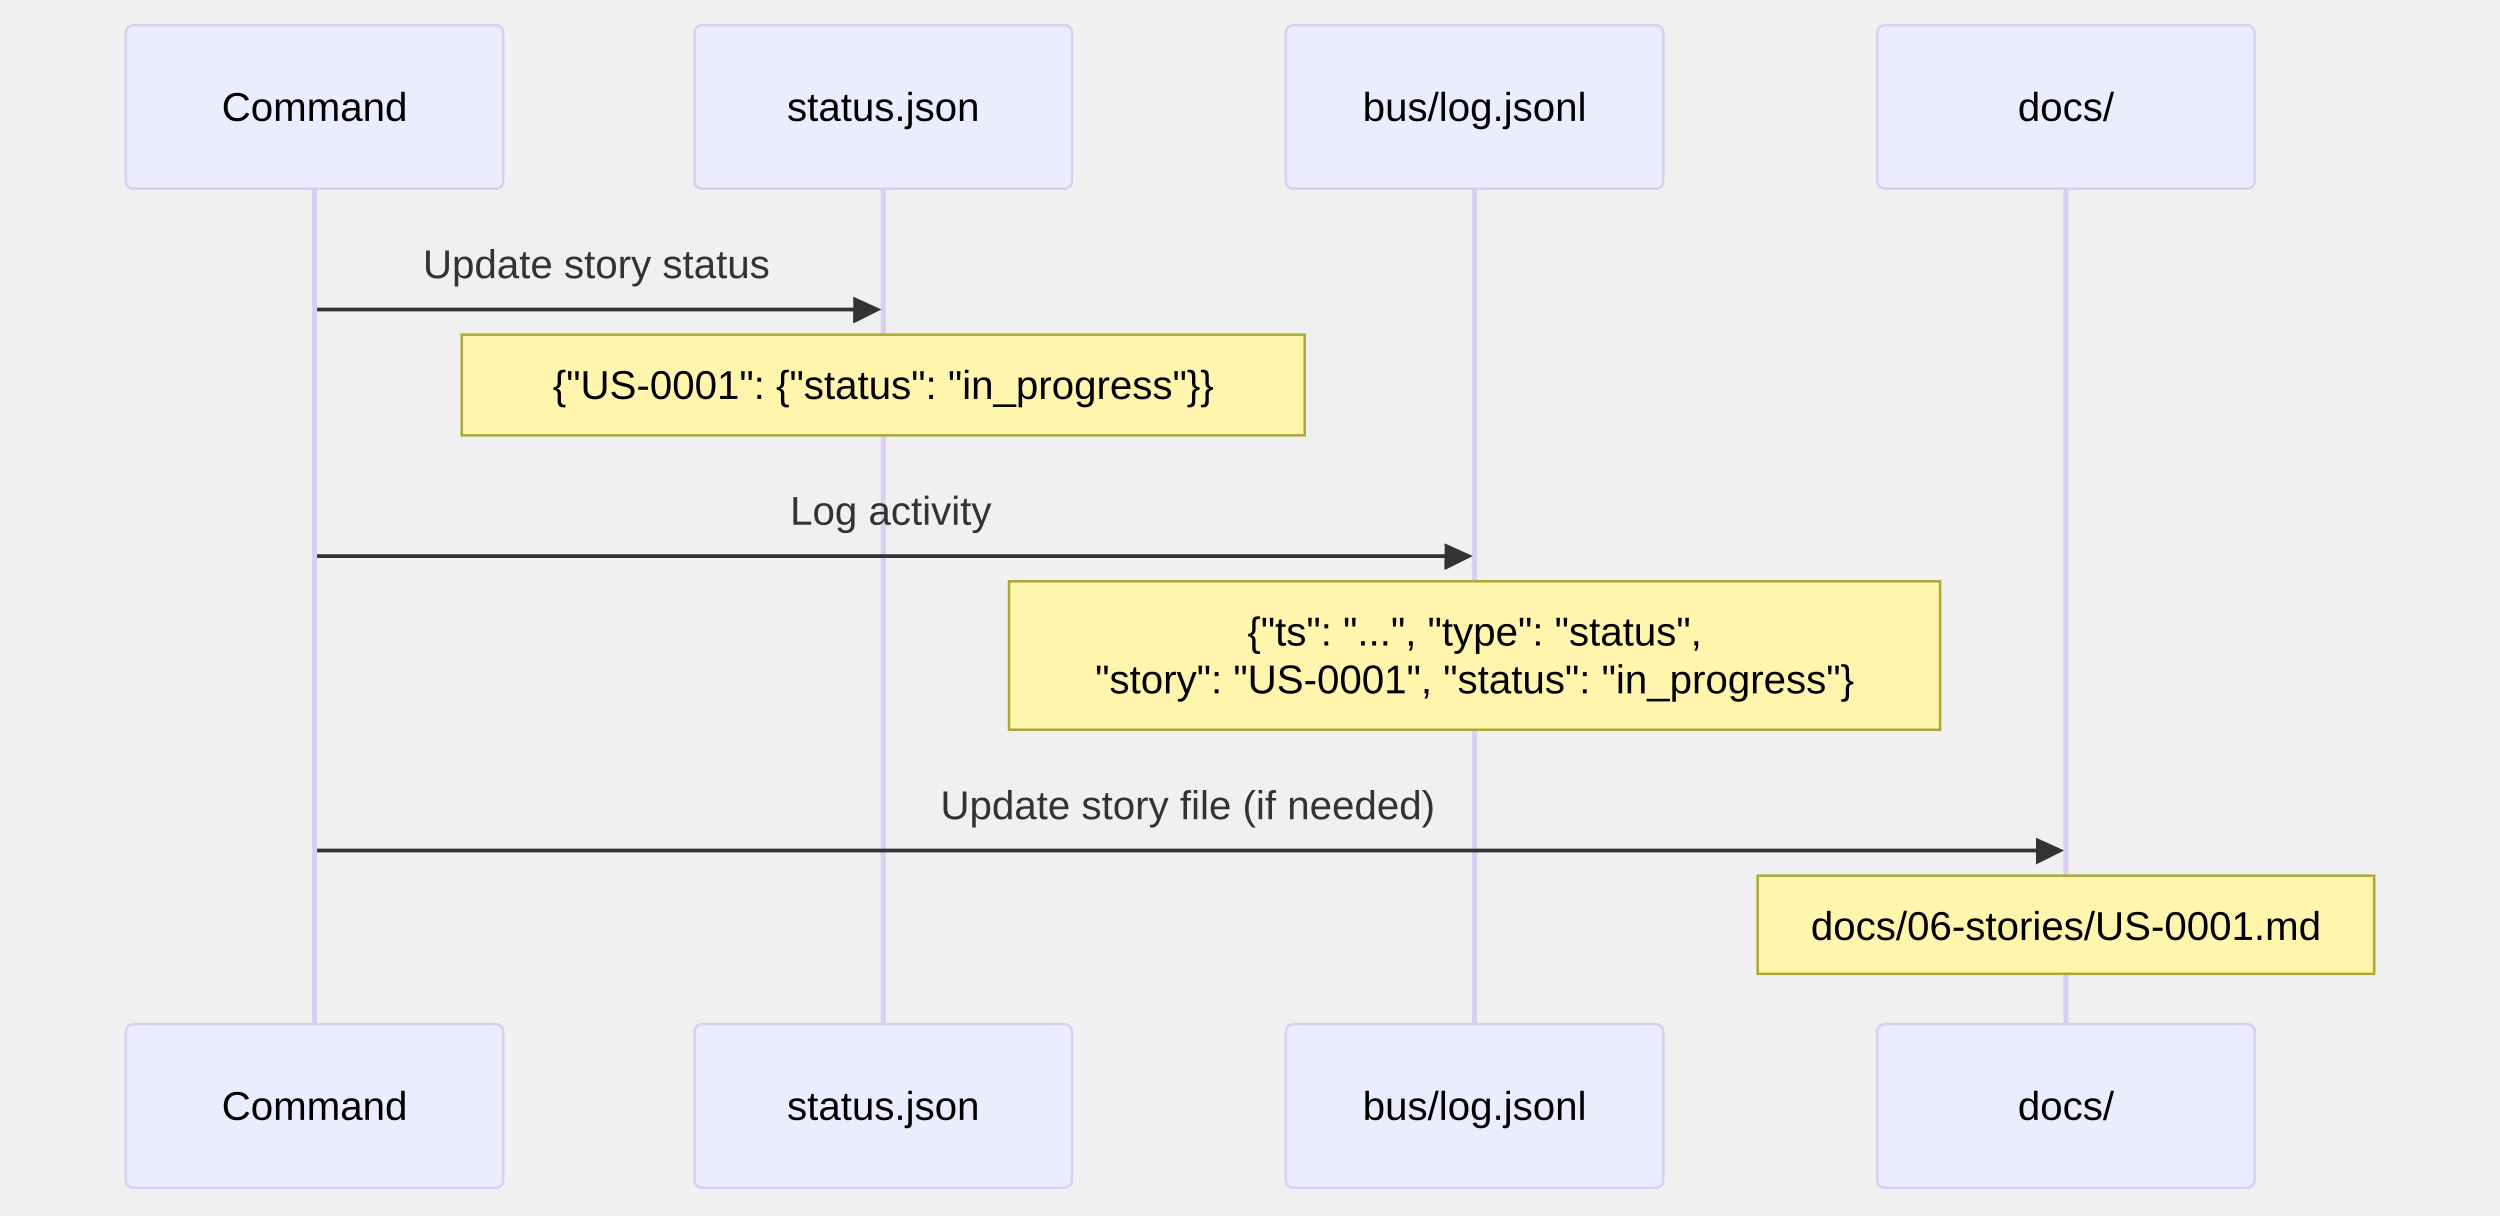
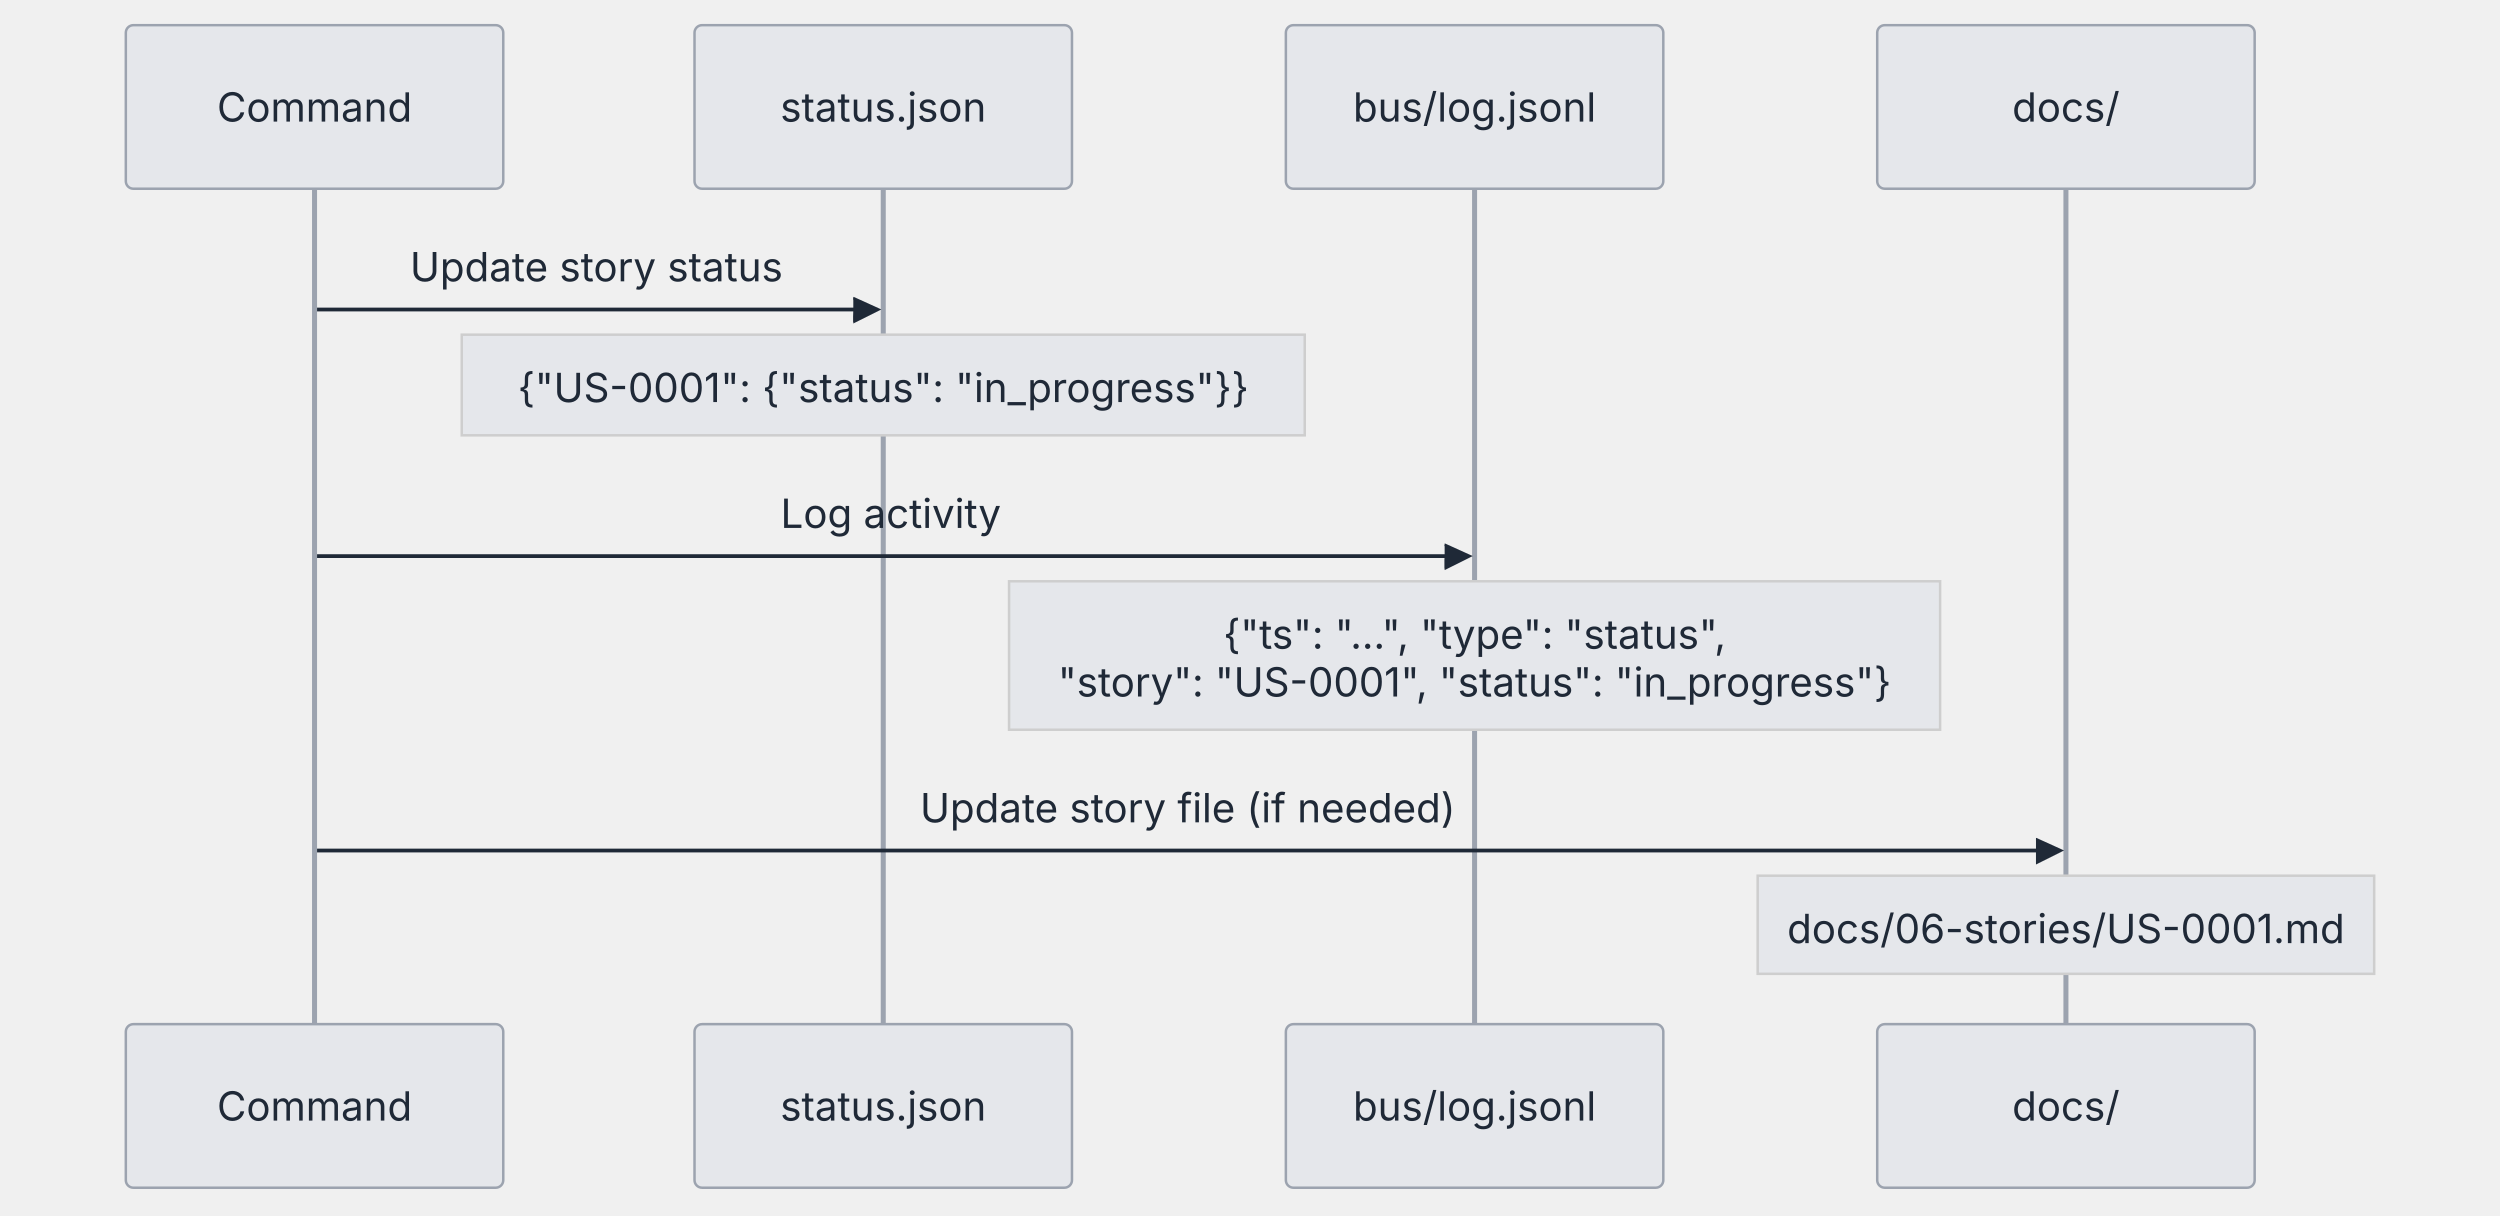
<svg xmlns="http://www.w3.org/2000/svg" id="my-svg" width="100%" style="max-width: 993.5px; background-color: transparent;" viewBox="-50 -10 993.5 483" role="graphics-document document" aria-roledescription="sequence" aria-describedby="chart-desc-my-svg" aria-labelledby="chart-title-my-svg">
  <g>
    <rect x="696" y="397" fill="#eaeaea" stroke="#666" width="150" height="65" name="Docs" rx="3" ry="3" class="actor actor-bottom" />
    <text x="771" y="429.5" dominant-baseline="central" alignment-baseline="central" class="actor actor-box" style="text-anchor: middle; font-size: 16px; font-weight: 400;">
      <tspan x="771" dy="0">docs/</tspan>
    </text>
  </g>
  <g>
    <rect x="461" y="397" fill="#eaeaea" stroke="#666" width="150" height="65" name="Bus" rx="3" ry="3" class="actor actor-bottom" />
    <text x="536" y="429.5" dominant-baseline="central" alignment-baseline="central" class="actor actor-box" style="text-anchor: middle; font-size: 16px; font-weight: 400;">
      <tspan x="536" dy="0">bus/log.jsonl</tspan>
    </text>
  </g>
  <g>
    <rect x="226" y="397" fill="#eaeaea" stroke="#666" width="150" height="65" name="Status" rx="3" ry="3" class="actor actor-bottom" />
    <text x="301" y="429.5" dominant-baseline="central" alignment-baseline="central" class="actor actor-box" style="text-anchor: middle; font-size: 16px; font-weight: 400;">
      <tspan x="301" dy="0">status.json</tspan>
    </text>
  </g>
  <g>
    <rect x="0" y="397" fill="#eaeaea" stroke="#666" width="150" height="65" name="Cmd" rx="3" ry="3" class="actor actor-bottom" />
    <text x="75" y="429.5" dominant-baseline="central" alignment-baseline="central" class="actor actor-box" style="text-anchor: middle; font-size: 16px; font-weight: 400;">
      <tspan x="75" dy="0">Command</tspan>
    </text>
  </g>
  <g>
    <line id="actor3" x1="771" y1="65" x2="771" y2="397" class="actor-line 200" stroke-width="0.5px" stroke="#999" name="Docs" />
    <g id="root-3">
      <rect x="696" y="0" fill="#eaeaea" stroke="#666" width="150" height="65" name="Docs" rx="3" ry="3" class="actor actor-top" />
      <text x="771" y="32.5" dominant-baseline="central" alignment-baseline="central" class="actor actor-box" style="text-anchor: middle; font-size: 16px; font-weight: 400;">
        <tspan x="771" dy="0">docs/</tspan>
      </text>
    </g>
  </g>
  <g>
    <line id="actor2" x1="536" y1="65" x2="536" y2="397" class="actor-line 200" stroke-width="0.5px" stroke="#999" name="Bus" />
    <g id="root-2">
      <rect x="461" y="0" fill="#eaeaea" stroke="#666" width="150" height="65" name="Bus" rx="3" ry="3" class="actor actor-top" />
      <text x="536" y="32.5" dominant-baseline="central" alignment-baseline="central" class="actor actor-box" style="text-anchor: middle; font-size: 16px; font-weight: 400;">
        <tspan x="536" dy="0">bus/log.jsonl</tspan>
      </text>
    </g>
  </g>
  <g>
    <line id="actor1" x1="301" y1="65" x2="301" y2="397" class="actor-line 200" stroke-width="0.5px" stroke="#999" name="Status" />
    <g id="root-1">
      <rect x="226" y="0" fill="#eaeaea" stroke="#666" width="150" height="65" name="Status" rx="3" ry="3" class="actor actor-top" />
      <text x="301" y="32.5" dominant-baseline="central" alignment-baseline="central" class="actor actor-box" style="text-anchor: middle; font-size: 16px; font-weight: 400;">
        <tspan x="301" dy="0">status.json</tspan>
      </text>
    </g>
  </g>
  <g>
    <line id="actor0" x1="75" y1="65" x2="75" y2="397" class="actor-line 200" stroke-width="0.5px" stroke="#999" name="Cmd" />
    <g id="root-0">
      <rect x="0" y="0" fill="#eaeaea" stroke="#666" width="150" height="65" name="Cmd" rx="3" ry="3" class="actor actor-top" />
      <text x="75" y="32.5" dominant-baseline="central" alignment-baseline="central" class="actor actor-box" style="text-anchor: middle; font-size: 16px; font-weight: 400;">
        <tspan x="75" dy="0">Command</tspan>
      </text>
    </g>
  </g>
-   <style>#my-svg{font-family:"trebuchet ms",verdana,arial,sans-serif;font-size:16px;fill:#333;}@keyframes edge-animation-frame{from{stroke-dashoffset:0;}}@keyframes dash{to{stroke-dashoffset:0;}}#my-svg .edge-animation-slow{stroke-dasharray:9,5!important;stroke-dashoffset:900;animation:dash 50s linear infinite;stroke-linecap:round;}#my-svg .edge-animation-fast{stroke-dasharray:9,5!important;stroke-dashoffset:900;animation:dash 20s linear infinite;stroke-linecap:round;}#my-svg .error-icon{fill:#552222;}#my-svg .error-text{fill:#552222;stroke:#552222;}#my-svg .edge-thickness-normal{stroke-width:1px;}#my-svg .edge-thickness-thick{stroke-width:3.5px;}#my-svg .edge-pattern-solid{stroke-dasharray:0;}#my-svg .edge-thickness-invisible{stroke-width:0;fill:none;}#my-svg .edge-pattern-dashed{stroke-dasharray:3;}#my-svg .edge-pattern-dotted{stroke-dasharray:2;}#my-svg .marker{fill:#333333;stroke:#333333;}#my-svg .marker.cross{stroke:#333333;}#my-svg svg{font-family:"trebuchet ms",verdana,arial,sans-serif;font-size:16px;}#my-svg p{margin:0;}#my-svg .actor{stroke:hsl(259.626, 59.777%, 87.902%);fill:#ECECFF;}#my-svg text.actor&gt;tspan{fill:black;stroke:none;}#my-svg .actor-line{stroke:hsl(259.626, 59.777%, 87.902%);}#my-svg .innerArc{stroke-width:1.5;stroke-dasharray:none;}#my-svg .messageLine0{stroke-width:1.5;stroke-dasharray:none;stroke:#333;}#my-svg .messageLine1{stroke-width:1.5;stroke-dasharray:2,2;stroke:#333;}#my-svg #arrowhead path{fill:#333;stroke:#333;}#my-svg .sequenceNumber{fill:white;}#my-svg #sequencenumber{fill:#333;}#my-svg #crosshead path{fill:#333;stroke:#333;}#my-svg .messageText{fill:#333;stroke:none;}#my-svg .labelBox{stroke:hsl(259.626, 59.777%, 87.902%);fill:#ECECFF;}#my-svg .labelText,#my-svg .labelText&gt;tspan{fill:black;stroke:none;}#my-svg .loopText,#my-svg .loopText&gt;tspan{fill:black;stroke:none;}#my-svg .loopLine{stroke-width:2px;stroke-dasharray:2,2;stroke:hsl(259.626, 59.777%, 87.902%);fill:hsl(259.626, 59.777%, 87.902%);}#my-svg .note{stroke:#aaaa33;fill:#fff5ad;}#my-svg .noteText,#my-svg .noteText&gt;tspan{fill:black;stroke:none;}#my-svg .activation0{fill:#f4f4f4;stroke:#666;}#my-svg .activation1{fill:#f4f4f4;stroke:#666;}#my-svg .activation2{fill:#f4f4f4;stroke:#666;}#my-svg .actorPopupMenu{position:absolute;}#my-svg .actorPopupMenuPanel{position:absolute;fill:#ECECFF;box-shadow:0px 8px 16px 0px rgba(0,0,0,0.2);filter:drop-shadow(3px 5px 2px rgb(0 0 0 / 0.4));}#my-svg .actor-man line{stroke:hsl(259.626, 59.777%, 87.902%);fill:#ECECFF;}#my-svg .actor-man circle,#my-svg line{stroke:hsl(259.626, 59.777%, 87.902%);fill:#ECECFF;stroke-width:2px;}#my-svg :root{--mermaid-font-family:"trebuchet ms",verdana,arial,sans-serif;}</style>
+   <style>#my-svg{font-family:system-ui,-apple-system,sans-serif;font-size:14px;fill:#1f2937;}@keyframes edge-animation-frame{from{stroke-dashoffset:0;}}@keyframes dash{to{stroke-dashoffset:0;}}#my-svg .edge-animation-slow{stroke-dasharray:9,5!important;stroke-dashoffset:900;animation:dash 50s linear infinite;stroke-linecap:round;}#my-svg .edge-animation-fast{stroke-dasharray:9,5!important;stroke-dashoffset:900;animation:dash 20s linear infinite;stroke-linecap:round;}#my-svg .error-icon{fill:#d1d5db;}#my-svg .error-text{fill:#2e2a24;stroke:#2e2a24;}#my-svg .edge-thickness-normal{stroke-width:1px;}#my-svg .edge-thickness-thick{stroke-width:3.5px;}#my-svg .edge-pattern-solid{stroke-dasharray:0;}#my-svg .edge-thickness-invisible{stroke-width:0;fill:none;}#my-svg .edge-pattern-dashed{stroke-dasharray:3;}#my-svg .edge-pattern-dotted{stroke-dasharray:2;}#my-svg .marker{fill:#6b7280;stroke:#6b7280;}#my-svg .marker.cross{stroke:#6b7280;}#my-svg svg{font-family:system-ui,-apple-system,sans-serif;font-size:14px;}#my-svg p{margin:0;}#my-svg .actor{stroke:#9ca3af;fill:#e5e7eb;}#my-svg text.actor&gt;tspan{fill:#1f2937;stroke:none;}#my-svg .actor-line{stroke:#9ca3af;}#my-svg .innerArc{stroke-width:1.5;stroke-dasharray:none;}#my-svg .messageLine0{stroke-width:1.5;stroke-dasharray:none;stroke:#1f2937;}#my-svg .messageLine1{stroke-width:1.5;stroke-dasharray:2,2;stroke:#1f2937;}#my-svg #arrowhead path{fill:#1f2937;stroke:#1f2937;}#my-svg .sequenceNumber{fill:#948d7f;}#my-svg #sequencenumber{fill:#1f2937;}#my-svg #crosshead path{fill:#1f2937;stroke:#1f2937;}#my-svg .messageText{fill:#1f2937;stroke:none;}#my-svg .labelBox{stroke:#9ca3af;fill:#e5e7eb;}#my-svg .labelText,#my-svg .labelText&gt;tspan{fill:#1f2937;stroke:none;}#my-svg .loopText,#my-svg .loopText&gt;tspan{fill:#1f2937;stroke:none;}#my-svg .loopLine{stroke-width:2px;stroke-dasharray:2,2;stroke:#9ca3af;fill:#9ca3af;}#my-svg .note{stroke:hsl(220, 0%, 80.98%);fill:#e5e7eb;}#my-svg .noteText,#my-svg .noteText&gt;tspan{fill:#1f2937;stroke:none;}#my-svg .activation0{fill:#9ca3af;stroke:hsl(217.895, 10.615%, 54.902%);}#my-svg .activation1{fill:#9ca3af;stroke:hsl(217.895, 10.615%, 54.902%);}#my-svg .activation2{fill:#9ca3af;stroke:hsl(217.895, 10.615%, 54.902%);}#my-svg .actorPopupMenu{position:absolute;}#my-svg .actorPopupMenuPanel{position:absolute;fill:#e5e7eb;box-shadow:0px 8px 16px 0px rgba(0,0,0,0.2);filter:drop-shadow(3px 5px 2px rgb(0 0 0 / 0.4));}#my-svg .actor-man line{stroke:#9ca3af;fill:#e5e7eb;}#my-svg .actor-man circle,#my-svg line{stroke:#9ca3af;fill:#e5e7eb;stroke-width:2px;}#my-svg :root{--mermaid-font-family:"trebuchet ms",verdana,arial,sans-serif;}</style>
  <g />
  <defs>
    <symbol id="computer" width="24" height="24">
      <path transform="scale(.5)" d="M2 2v13h20v-13h-20zm18 11h-16v-9h16v9zm-10.228 6l.466-1h3.524l.467 1h-4.457zm14.228 3h-24l2-6h2.104l-1.33 4h18.45l-1.297-4h2.073l2 6zm-5-10h-14v-7h14v7z" />
    </symbol>
  </defs>
  <defs>
    <symbol id="database" fill-rule="evenodd" clip-rule="evenodd">
      <path transform="scale(.5)" d="M12.258.001l.256.004.255.005.253.008.251.01.249.012.247.015.246.016.242.019.241.02.239.023.236.024.233.027.231.028.229.031.225.032.223.034.22.036.217.038.214.04.211.041.208.043.205.045.201.046.198.048.194.05.191.051.187.053.183.054.18.056.175.057.172.059.168.06.163.061.16.063.155.064.15.066.074.033.073.033.071.034.07.034.069.035.068.035.067.035.066.035.064.036.064.036.062.036.06.036.06.037.058.037.058.037.055.038.055.038.053.038.052.038.051.039.05.039.048.039.047.039.045.04.044.04.043.04.041.04.04.041.039.041.037.041.036.041.034.041.033.042.032.042.03.042.029.042.027.042.026.043.024.043.023.043.021.043.02.043.018.044.017.043.015.044.013.044.012.044.011.045.009.044.007.045.006.045.004.045.002.045.001.045v17l-.001.045-.002.045-.004.045-.006.045-.007.045-.009.044-.011.045-.012.044-.013.044-.015.044-.017.043-.018.044-.02.043-.021.043-.023.043-.024.043-.026.043-.027.042-.029.042-.03.042-.032.042-.033.042-.034.041-.036.041-.037.041-.039.041-.04.041-.041.04-.043.04-.044.04-.045.04-.047.039-.048.039-.05.039-.051.039-.052.038-.053.038-.055.038-.055.038-.058.037-.058.037-.06.037-.06.036-.062.036-.064.036-.064.036-.066.035-.067.035-.068.035-.069.035-.07.034-.071.034-.073.033-.074.033-.15.066-.155.064-.16.063-.163.061-.168.06-.172.059-.175.057-.18.056-.183.054-.187.053-.191.051-.194.05-.198.048-.201.046-.205.045-.208.043-.211.041-.214.04-.217.038-.22.036-.223.034-.225.032-.229.031-.231.028-.233.027-.236.024-.239.023-.241.02-.242.019-.246.016-.247.015-.249.012-.251.01-.253.008-.255.005-.256.004-.258.001-.258-.001-.256-.004-.255-.005-.253-.008-.251-.01-.249-.012-.247-.015-.245-.016-.243-.019-.241-.02-.238-.023-.236-.024-.234-.027-.231-.028-.228-.031-.226-.032-.223-.034-.22-.036-.217-.038-.214-.04-.211-.041-.208-.043-.204-.045-.201-.046-.198-.048-.195-.05-.19-.051-.187-.053-.184-.054-.179-.056-.176-.057-.172-.059-.167-.06-.164-.061-.159-.063-.155-.064-.151-.066-.074-.033-.072-.033-.072-.034-.07-.034-.069-.035-.068-.035-.067-.035-.066-.035-.064-.036-.063-.036-.062-.036-.061-.036-.06-.037-.058-.037-.057-.037-.056-.038-.055-.038-.053-.038-.052-.038-.051-.039-.049-.039-.049-.039-.046-.039-.046-.04-.044-.04-.043-.04-.041-.04-.04-.041-.039-.041-.037-.041-.036-.041-.034-.041-.033-.042-.032-.042-.03-.042-.029-.042-.027-.042-.026-.043-.024-.043-.023-.043-.021-.043-.02-.043-.018-.044-.017-.043-.015-.044-.013-.044-.012-.044-.011-.045-.009-.044-.007-.045-.006-.045-.004-.045-.002-.045-.001-.045v-17l.001-.045.002-.045.004-.045.006-.045.007-.045.009-.044.011-.045.012-.044.013-.044.015-.044.017-.043.018-.044.02-.043.021-.043.023-.043.024-.043.026-.043.027-.042.029-.042.03-.042.032-.042.033-.042.034-.041.036-.041.037-.041.039-.041.04-.041.041-.04.043-.04.044-.04.046-.04.046-.039.049-.039.049-.039.051-.039.052-.038.053-.038.055-.038.056-.038.057-.037.058-.037.06-.037.061-.036.062-.036.063-.036.064-.036.066-.035.067-.035.068-.035.069-.035.07-.034.072-.034.072-.033.074-.033.151-.066.155-.064.159-.063.164-.061.167-.06.172-.059.176-.057.179-.056.184-.054.187-.053.19-.051.195-.05.198-.048.201-.046.204-.045.208-.043.211-.041.214-.04.217-.038.22-.036.223-.034.226-.032.228-.031.231-.028.234-.027.236-.024.238-.023.241-.02.243-.019.245-.016.247-.015.249-.012.251-.01.253-.008.255-.005.256-.004.258-.001.258.001zm-9.258 20.499v.01l.001.021.003.021.004.022.005.021.006.022.007.022.009.023.01.022.011.023.012.023.013.023.015.023.016.024.017.023.018.024.019.024.021.024.022.025.023.024.024.025.052.049.056.05.061.051.066.051.07.051.075.051.079.052.084.052.088.052.092.052.097.052.102.051.105.052.11.052.114.051.119.051.123.051.127.05.131.05.135.05.139.048.144.049.147.047.152.047.155.047.16.045.163.045.167.043.171.043.176.041.178.041.183.039.187.039.19.037.194.035.197.035.202.033.204.031.209.03.212.029.216.027.219.025.222.024.226.021.23.02.233.018.236.016.24.015.243.012.246.01.249.008.253.005.256.004.259.001.26-.001.257-.004.254-.005.25-.008.247-.011.244-.012.241-.014.237-.016.233-.018.231-.021.226-.021.224-.024.22-.026.216-.027.212-.028.21-.031.205-.031.202-.034.198-.034.194-.036.191-.037.187-.039.183-.04.179-.04.175-.042.172-.043.168-.044.163-.045.16-.046.155-.046.152-.047.148-.048.143-.049.139-.049.136-.05.131-.05.126-.05.123-.051.118-.052.114-.051.11-.052.106-.052.101-.052.096-.052.092-.052.088-.053.083-.051.079-.052.074-.052.07-.051.065-.051.06-.051.056-.05.051-.05.023-.024.023-.025.021-.024.02-.024.019-.024.018-.024.017-.024.015-.023.014-.024.013-.023.012-.023.01-.023.01-.022.008-.022.006-.022.006-.022.004-.022.004-.021.001-.021.001-.021v-4.127l-.077.055-.08.053-.083.054-.085.053-.087.052-.09.052-.093.051-.095.05-.097.05-.1.049-.102.049-.105.048-.106.047-.109.047-.111.046-.114.045-.115.045-.118.044-.12.043-.122.042-.124.042-.126.041-.128.04-.13.04-.132.038-.134.038-.135.037-.138.037-.139.035-.142.035-.143.034-.144.033-.147.032-.148.031-.15.03-.151.03-.153.029-.154.027-.156.027-.158.026-.159.025-.161.024-.162.023-.163.022-.165.021-.166.02-.167.019-.169.018-.169.017-.171.016-.173.015-.173.014-.175.013-.175.012-.177.011-.178.01-.179.008-.179.008-.181.006-.182.005-.182.004-.184.003-.184.002h-.37l-.184-.002-.184-.003-.182-.004-.182-.005-.181-.006-.179-.008-.179-.008-.178-.01-.176-.011-.176-.012-.175-.013-.173-.014-.172-.015-.171-.016-.17-.017-.169-.018-.167-.019-.166-.02-.165-.021-.163-.022-.162-.023-.161-.024-.159-.025-.157-.026-.156-.027-.155-.027-.153-.029-.151-.03-.15-.03-.148-.031-.146-.032-.145-.033-.143-.034-.141-.035-.14-.035-.137-.037-.136-.037-.134-.038-.132-.038-.13-.04-.128-.04-.126-.041-.124-.042-.122-.042-.12-.044-.117-.043-.116-.045-.113-.045-.112-.046-.109-.047-.106-.047-.105-.048-.102-.049-.1-.049-.097-.05-.095-.05-.093-.052-.09-.051-.087-.052-.085-.053-.083-.054-.08-.054-.077-.054v4.127zm0-5.654v.011l.001.021.003.021.004.021.005.022.006.022.007.022.009.022.01.022.011.023.012.023.013.023.015.024.016.023.017.024.018.024.019.024.021.024.022.024.023.025.024.024.052.05.056.05.061.05.066.051.07.051.075.052.079.051.084.052.088.052.092.052.097.052.102.052.105.052.11.051.114.051.119.052.123.05.127.051.131.05.135.049.139.049.144.048.147.048.152.047.155.046.16.045.163.045.167.044.171.042.176.042.178.04.183.04.187.038.19.037.194.036.197.034.202.033.204.032.209.03.212.028.216.027.219.025.222.024.226.022.23.02.233.018.236.016.24.014.243.012.246.01.249.008.253.006.256.003.259.001.26-.001.257-.003.254-.006.25-.008.247-.01.244-.012.241-.015.237-.016.233-.018.231-.02.226-.022.224-.024.22-.025.216-.027.212-.029.21-.03.205-.032.202-.033.198-.035.194-.036.191-.037.187-.039.183-.039.179-.041.175-.042.172-.043.168-.044.163-.045.16-.045.155-.047.152-.047.148-.048.143-.048.139-.05.136-.049.131-.05.126-.051.123-.051.118-.051.114-.052.11-.052.106-.052.101-.052.096-.052.092-.052.088-.052.083-.052.079-.052.074-.051.07-.052.065-.051.06-.05.056-.051.051-.049.023-.025.023-.024.021-.025.02-.024.019-.024.018-.024.017-.024.015-.023.014-.023.013-.024.012-.022.01-.023.01-.023.008-.022.006-.022.006-.022.004-.021.004-.022.001-.021.001-.021v-4.139l-.077.054-.08.054-.083.054-.085.052-.087.053-.09.051-.093.051-.095.051-.097.05-.1.049-.102.049-.105.048-.106.047-.109.047-.111.046-.114.045-.115.044-.118.044-.12.044-.122.042-.124.042-.126.041-.128.04-.13.039-.132.039-.134.038-.135.037-.138.036-.139.036-.142.035-.143.033-.144.033-.147.033-.148.031-.15.03-.151.03-.153.028-.154.028-.156.027-.158.026-.159.025-.161.024-.162.023-.163.022-.165.021-.166.02-.167.019-.169.018-.169.017-.171.016-.173.015-.173.014-.175.013-.175.012-.177.011-.178.009-.179.009-.179.007-.181.007-.182.005-.182.004-.184.003-.184.002h-.37l-.184-.002-.184-.003-.182-.004-.182-.005-.181-.007-.179-.007-.179-.009-.178-.009-.176-.011-.176-.012-.175-.013-.173-.014-.172-.015-.171-.016-.17-.017-.169-.018-.167-.019-.166-.02-.165-.021-.163-.022-.162-.023-.161-.024-.159-.025-.157-.026-.156-.027-.155-.028-.153-.028-.151-.03-.15-.03-.148-.031-.146-.033-.145-.033-.143-.033-.141-.035-.14-.036-.137-.036-.136-.037-.134-.038-.132-.039-.13-.039-.128-.04-.126-.041-.124-.042-.122-.043-.12-.043-.117-.044-.116-.044-.113-.046-.112-.046-.109-.046-.106-.047-.105-.048-.102-.049-.1-.049-.097-.05-.095-.051-.093-.051-.09-.051-.087-.053-.085-.052-.083-.054-.08-.054-.077-.054v4.139zm0-5.666v.011l.001.02.003.022.004.021.005.022.006.021.007.022.009.023.01.022.011.023.012.023.013.023.015.023.016.024.017.024.018.023.019.024.021.025.022.024.023.024.024.025.052.05.056.05.061.05.066.051.07.051.075.052.079.051.084.052.088.052.092.052.097.052.102.052.105.051.11.052.114.051.119.051.123.051.127.05.131.05.135.05.139.049.144.048.147.048.152.047.155.046.16.045.163.045.167.043.171.043.176.042.178.04.183.04.187.038.19.037.194.036.197.034.202.033.204.032.209.03.212.028.216.027.219.025.222.024.226.021.23.02.233.018.236.017.24.014.243.012.246.01.249.008.253.006.256.003.259.001.26-.001.257-.003.254-.006.25-.008.247-.01.244-.013.241-.014.237-.016.233-.018.231-.02.226-.022.224-.024.22-.025.216-.027.212-.029.21-.03.205-.032.202-.033.198-.035.194-.036.191-.037.187-.039.183-.039.179-.041.175-.042.172-.043.168-.044.163-.045.16-.045.155-.047.152-.047.148-.048.143-.049.139-.049.136-.049.131-.051.126-.05.123-.051.118-.052.114-.051.11-.052.106-.052.101-.052.096-.052.092-.052.088-.052.083-.052.079-.052.074-.052.07-.051.065-.051.06-.051.056-.05.051-.049.023-.025.023-.025.021-.024.02-.024.019-.024.018-.024.017-.024.015-.023.014-.024.013-.023.012-.023.01-.022.01-.023.008-.022.006-.022.006-.022.004-.022.004-.021.001-.021.001-.021v-4.153l-.077.054-.08.054-.083.053-.085.053-.087.053-.09.051-.093.051-.095.051-.097.05-.1.049-.102.048-.105.048-.106.048-.109.046-.111.046-.114.046-.115.044-.118.044-.12.043-.122.043-.124.042-.126.041-.128.04-.13.039-.132.039-.134.038-.135.037-.138.036-.139.036-.142.034-.143.034-.144.033-.147.032-.148.032-.15.03-.151.03-.153.028-.154.028-.156.027-.158.026-.159.024-.161.024-.162.023-.163.023-.165.021-.166.02-.167.019-.169.018-.169.017-.171.016-.173.015-.173.014-.175.013-.175.012-.177.01-.178.01-.179.009-.179.007-.181.006-.182.006-.182.004-.184.003-.184.001-.185.001-.185-.001-.184-.001-.184-.003-.182-.004-.182-.006-.181-.006-.179-.007-.179-.009-.178-.01-.176-.01-.176-.012-.175-.013-.173-.014-.172-.015-.171-.016-.17-.017-.169-.018-.167-.019-.166-.02-.165-.021-.163-.023-.162-.023-.161-.024-.159-.024-.157-.026-.156-.027-.155-.028-.153-.028-.151-.03-.15-.03-.148-.032-.146-.032-.145-.033-.143-.034-.141-.034-.14-.036-.137-.036-.136-.037-.134-.038-.132-.039-.13-.039-.128-.041-.126-.041-.124-.041-.122-.043-.12-.043-.117-.044-.116-.044-.113-.046-.112-.046-.109-.046-.106-.048-.105-.048-.102-.048-.1-.05-.097-.049-.095-.051-.093-.051-.09-.052-.087-.052-.085-.053-.083-.053-.08-.054-.077-.054v4.153zm8.74-8.179l-.257.004-.254.005-.25.008-.247.011-.244.012-.241.014-.237.016-.233.018-.231.021-.226.022-.224.023-.22.026-.216.027-.212.028-.21.031-.205.032-.202.033-.198.034-.194.036-.191.038-.187.038-.183.04-.179.041-.175.042-.172.043-.168.043-.163.045-.16.046-.155.046-.152.048-.148.048-.143.048-.139.049-.136.05-.131.05-.126.051-.123.051-.118.051-.114.052-.11.052-.106.052-.101.052-.096.052-.092.052-.088.052-.083.052-.079.052-.074.051-.07.052-.065.051-.06.05-.056.05-.051.05-.023.025-.023.024-.021.024-.02.025-.019.024-.018.024-.017.023-.015.024-.014.023-.013.023-.012.023-.01.023-.01.022-.008.022-.006.023-.006.021-.004.022-.004.021-.001.021-.001.021.001.021.001.021.004.021.004.022.006.021.006.023.008.022.01.022.01.023.012.023.013.023.014.023.015.024.017.023.018.024.019.024.02.025.021.024.023.024.023.025.051.05.056.05.06.05.065.051.07.052.074.051.079.052.083.052.088.052.092.052.096.052.101.052.106.052.11.052.114.052.118.051.123.051.126.051.131.05.136.05.139.049.143.048.148.048.152.048.155.046.16.046.163.045.168.043.172.043.175.042.179.041.183.04.187.038.191.038.194.036.198.034.202.033.205.032.21.031.212.028.216.027.22.026.224.023.226.022.231.021.233.018.237.016.241.014.244.012.247.011.25.008.254.005.257.004.26.001.26-.001.257-.004.254-.005.25-.008.247-.011.244-.012.241-.014.237-.016.233-.018.231-.021.226-.022.224-.023.22-.026.216-.027.212-.028.21-.031.205-.032.202-.033.198-.034.194-.036.191-.038.187-.038.183-.04.179-.041.175-.042.172-.043.168-.043.163-.045.16-.046.155-.046.152-.048.148-.048.143-.048.139-.049.136-.05.131-.05.126-.051.123-.051.118-.051.114-.052.11-.052.106-.052.101-.052.096-.052.092-.052.088-.052.083-.052.079-.052.074-.051.07-.052.065-.051.06-.05.056-.05.051-.05.023-.025.023-.024.021-.024.02-.025.019-.024.018-.024.017-.023.015-.024.014-.023.013-.023.012-.023.01-.023.01-.022.008-.022.006-.023.006-.021.004-.022.004-.021.001-.021.001-.021-.001-.021-.001-.021-.004-.021-.004-.022-.006-.021-.006-.023-.008-.022-.01-.022-.01-.023-.012-.023-.013-.023-.014-.023-.015-.024-.017-.023-.018-.024-.019-.024-.02-.025-.021-.024-.023-.024-.023-.025-.051-.05-.056-.05-.06-.05-.065-.051-.07-.052-.074-.051-.079-.052-.083-.052-.088-.052-.092-.052-.096-.052-.101-.052-.106-.052-.11-.052-.114-.052-.118-.051-.123-.051-.126-.051-.131-.05-.136-.05-.139-.049-.143-.048-.148-.048-.152-.048-.155-.046-.16-.046-.163-.045-.168-.043-.172-.043-.175-.042-.179-.041-.183-.04-.187-.038-.191-.038-.194-.036-.198-.034-.202-.033-.205-.032-.21-.031-.212-.028-.216-.027-.22-.026-.224-.023-.226-.022-.231-.021-.233-.018-.237-.016-.241-.014-.244-.012-.247-.011-.25-.008-.254-.005-.257-.004-.26-.001-.26.001z" />
    </symbol>
  </defs>
  <defs>
    <symbol id="clock" width="24" height="24">
      <path transform="scale(.5)" d="M12 2c5.514 0 10 4.486 10 10s-4.486 10-10 10-10-4.486-10-10 4.486-10 10-10zm0-2c-6.627 0-12 5.373-12 12s5.373 12 12 12 12-5.373 12-12-5.373-12-12-12zm5.848 12.459c.202.038.202.333.001.372-1.907.361-6.045 1.111-6.547 1.111-.719 0-1.301-.582-1.301-1.301 0-.512.77-5.447 1.125-7.445.034-.192.312-.181.343.014l.985 6.238 5.394 1.011z" />
    </symbol>
  </defs>
  <defs>
    <marker id="arrowhead" refX="7.9" refY="5" markerUnits="userSpaceOnUse" markerWidth="12" markerHeight="12" orient="auto-start-reverse">
      <path d="M -1 0 L 10 5 L 0 10 z" />
    </marker>
  </defs>
  <defs>
    <marker id="crosshead" markerWidth="15" markerHeight="8" orient="auto" refX="4" refY="4.5">
      <path fill="none" stroke="#000000" stroke-width="1pt" d="M 1,2 L 6,7 M 6,2 L 1,7" style="stroke-dasharray: 0, 0;" />
    </marker>
  </defs>
  <defs>
    <marker id="filled-head" refX="15.5" refY="7" markerWidth="20" markerHeight="28" orient="auto">
      <path d="M 18,7 L9,13 L14,7 L9,1 Z" />
    </marker>
  </defs>
  <defs>
    <marker id="sequencenumber" refX="15" refY="15" markerWidth="60" markerHeight="40" orient="auto">
      <circle cx="15" cy="15" r="6" />
    </marker>
  </defs>
  <g>
    <rect x="133.5" y="123" fill="#EDF2AE" stroke="#666" width="335" height="40" class="note" />
    <text x="301" y="128" text-anchor="middle" dominant-baseline="middle" alignment-baseline="middle" class="noteText" dy="1em" style="font-size: 16px; font-weight: 400;">
      <tspan x="301">{"US-0001": {"status": "in_progress"}}</tspan>
    </text>
  </g>
  <g>
    <rect x="351" y="221" fill="#EDF2AE" stroke="#666" width="370" height="59" class="note" />
    <text x="536" y="226" text-anchor="middle" dominant-baseline="middle" alignment-baseline="middle" class="noteText" dy="1em" style="font-size: 16px; font-weight: 400;">
      <tspan x="536">{"ts": "...", "type": "status",</tspan>
    </text>
    <text x="536" y="245" text-anchor="middle" dominant-baseline="middle" alignment-baseline="middle" class="noteText" dy="1em" style="font-size: 16px; font-weight: 400;">
      <tspan x="536">"story": "US-0001", "status": "in_progress"}</tspan>
    </text>
  </g>
  <g>
    <rect x="648.5" y="338" fill="#EDF2AE" stroke="#666" width="245" height="39" class="note" />
    <text x="771" y="343" text-anchor="middle" dominant-baseline="middle" alignment-baseline="middle" class="noteText" dy="1em" style="font-size: 16px; font-weight: 400;">
      <tspan x="771">docs/06-stories/US-0001.md</tspan>
    </text>
  </g>
  <text x="187" y="80" text-anchor="middle" dominant-baseline="middle" alignment-baseline="middle" class="messageText" dy="1em" style="font-size: 16px; font-weight: 400;">Update story status</text>
  <line x1="76" y1="113" x2="297" y2="113" class="messageLine0" stroke-width="2" stroke="none" marker-end="url(#arrowhead)" style="fill: none;" />
  <text x="304" y="178" text-anchor="middle" dominant-baseline="middle" alignment-baseline="middle" class="messageText" dy="1em" style="font-size: 16px; font-weight: 400;">Log activity</text>
  <line x1="76" y1="211" x2="532" y2="211" class="messageLine0" stroke-width="2" stroke="none" marker-end="url(#arrowhead)" style="fill: none;" />
  <text x="422" y="295" text-anchor="middle" dominant-baseline="middle" alignment-baseline="middle" class="messageText" dy="1em" style="font-size: 16px; font-weight: 400;">Update story file (if needed)</text>
  <line x1="76" y1="328" x2="767" y2="328" class="messageLine0" stroke-width="2" stroke="none" marker-end="url(#arrowhead)" style="fill: none;" />
</svg>
